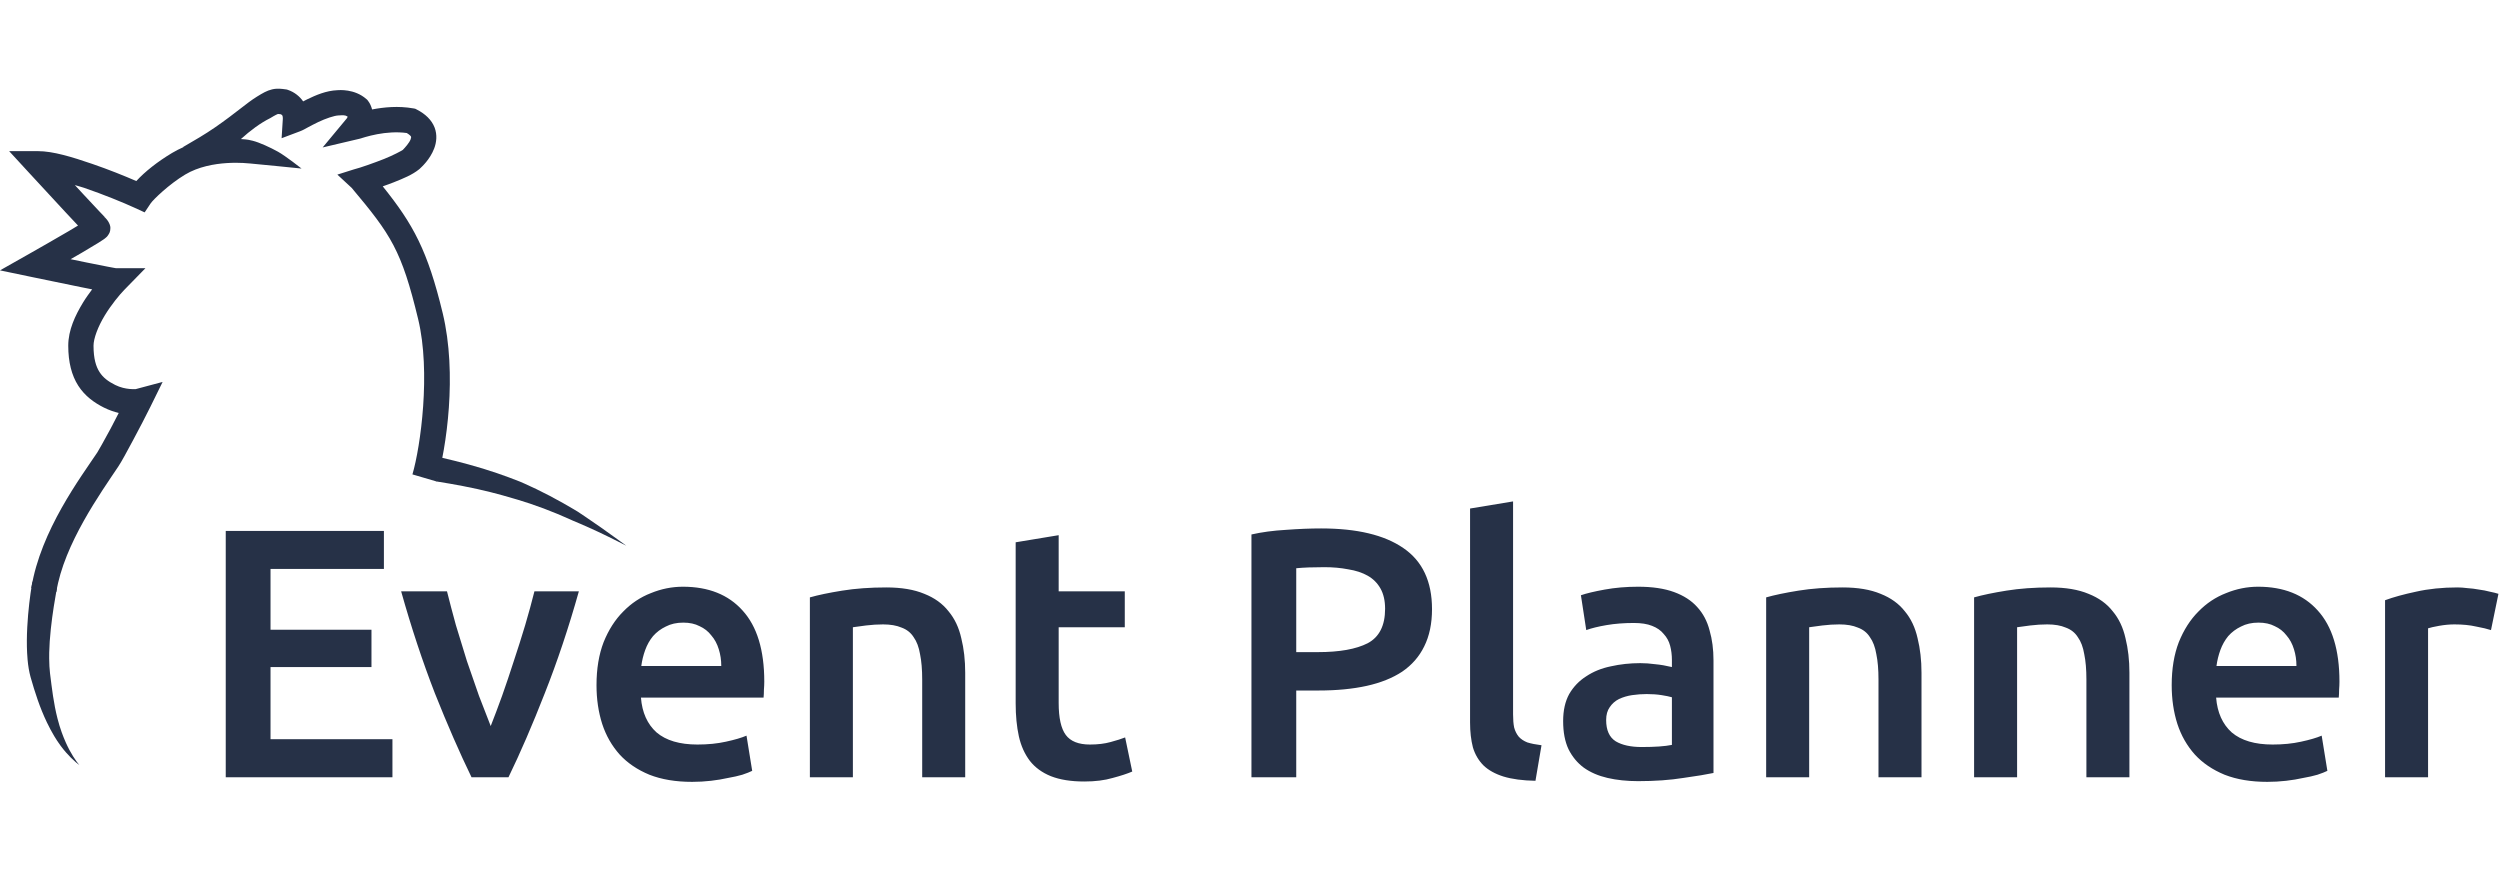
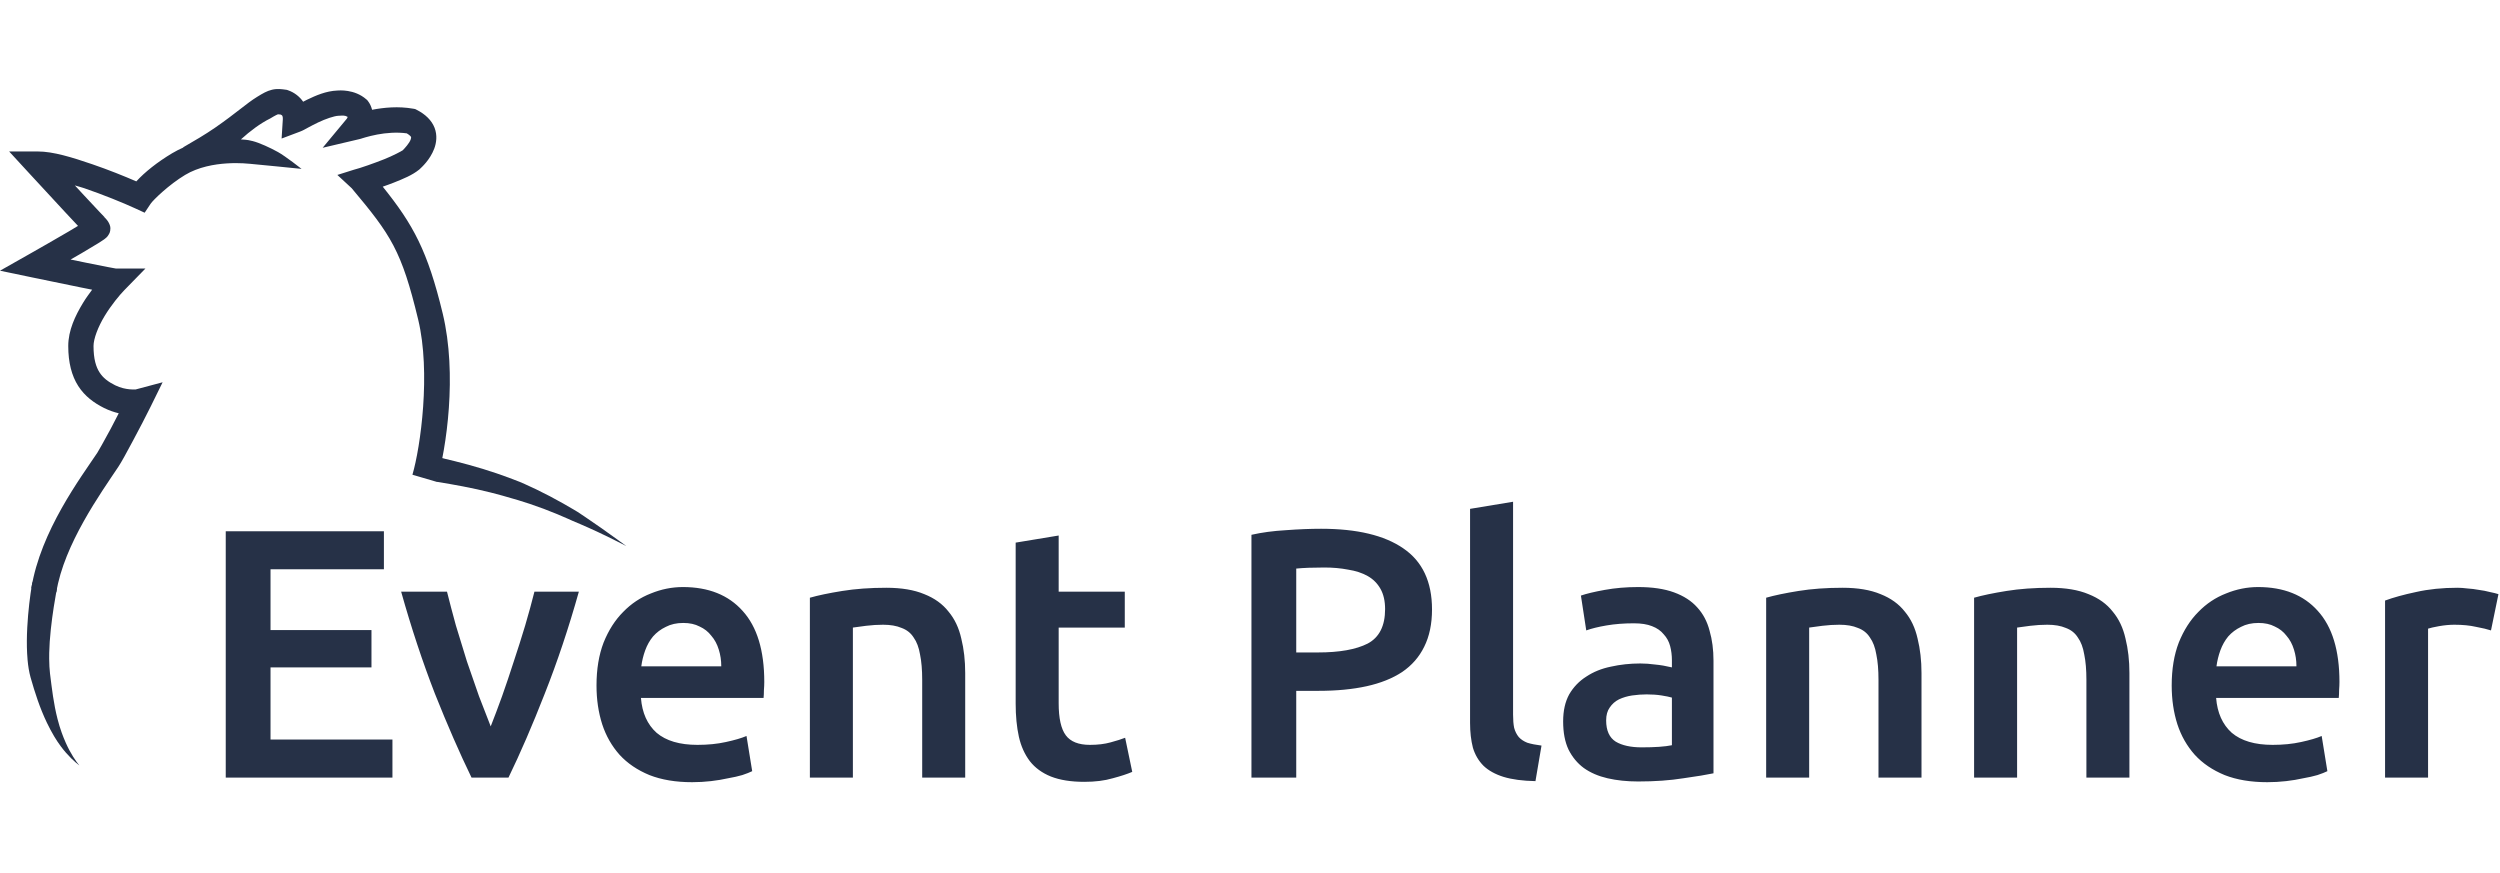
- <svg xmlns="http://www.w3.org/2000/svg" width="350" height="122" viewBox="0 0 1484 412" fill="none">
+ <svg xmlns="http://www.w3.org/2000/svg" width="215" height="75" viewBox="0 0 1484 412" fill="none">
  <path d="M165.805 0.012C164.459 -0.036 163.014 0.051 161.465 0.426C158.367 1.177 155.996 2.589 152.586 4.688C146.244 8.591 140.439 14.123 127.746 22.91L127.742 22.913L127.738 22.915C121.798 27.038 115.375 30.755 108.758 34.586L108.834 34.717C106.625 35.71 104.399 36.8 102.158 38.145C93.428 43.383 85.985 49.285 80.914 54.832C73.562 51.65 64.48 47.981 54.789 44.662C42.805 40.558 31.52 37.077 22.516 37.077H5.426L16.996 49.655C22.754 55.913 31.433 65.318 38.787 73.223C41.692 76.346 44.071 78.878 46.307 81.252C44.497 82.34 42.99 83.268 40.772 84.569C33.063 89.089 23.628 94.481 17.322 98.049L0 107.85L19.482 111.918C27.079 113.505 38.561 115.881 48.365 117.866C50.796 118.357 52.556 118.697 54.697 119.123C52.876 121.591 51.03 124.074 49.291 126.942C44.655 134.588 40.516 143.247 40.516 152.576C40.516 162.326 42.531 170.185 46.449 176.307C50.367 182.429 55.947 186.426 61.662 189.284C64.841 190.873 67.73 191.81 70.478 192.492C68.782 195.751 67.414 198.507 65.666 201.768C61.991 208.623 58.216 215.255 57.775 215.916C48.054 230.499 24.077 262.33 18.611 296.387L33.422 298.764C38.001 270.235 59.978 239.654 70.256 224.237C72.174 221.36 75.151 215.824 78.887 208.856C82.622 201.887 86.666 194.131 89.246 188.885L96.529 174.075L80.582 178.33C80.85 178.259 74.657 179.01 68.371 175.867C64.087 173.725 61.166 171.474 59.084 168.221C57.002 164.968 55.516 160.326 55.516 152.576C55.516 148.252 58.212 141.16 62.117 134.719C66.022 128.279 70.946 122.323 73.883 119.315L86.318 106.576H68.932C68.718 106.544 68.382 106.489 67.934 106.41C66.985 106.244 65.618 105.99 63.969 105.672C60.67 105.038 56.219 104.149 51.342 103.162C48.145 102.515 45.272 101.91 41.904 101.219C44.188 99.898 46.224 98.76 48.359 97.508C52.272 95.214 55.764 93.132 58.32 91.539C59.599 90.743 60.62 90.089 61.49 89.477C61.925 89.171 62.28 88.936 62.9 88.375C63.211 88.095 63.579 87.909 64.381 86.623C64.782 85.981 65.532 85 65.535 82.614C65.538 80.227 63.27 76.817 61.371 75.868C63.233 76.798 62.755 76.77 62.832 76.838C62.909 76.906 62.877 76.879 62.816 76.821C62.695 76.704 62.431 76.44 62.092 76.094C61.414 75.401 60.412 74.357 59.193 73.071C56.756 70.498 53.43 66.941 49.77 63.006C47.969 61.071 46.326 59.275 44.426 57.225C46.324 57.813 48.015 58.198 49.93 58.854C61.352 62.765 73.113 67.567 80.045 70.754L85.865 73.43L89.42 68.1C90.872 65.922 100.264 56.775 109.875 51.008C125.651 41.543 147.663 44.392 148.5 44.41C149.337 44.429 179 47.41 179 47.41C179 47.41 169.549 39.938 164.998 37.41C160.447 34.883 154 31.91 150 30.91C146 29.91 145.143 30.123 143 29.91C148.5 24.91 154.5 20.41 160.447 17.463C163.537 15.562 164.868 15.036 164.998 15.004C165.082 14.984 165.958 15.093 166.617 15.168C167.313 15.478 167.494 15.7 167.625 15.961C167.791 16.291 167.938 17.075 167.891 17.828L167.164 29.403L178.018 25.317C179.989 24.574 180.993 23.907 182.758 22.963C184.523 22.019 186.611 20.91 188.824 19.85C193.252 17.729 198.396 15.991 200.881 15.887C203.467 15.779 204.678 15.531 206.303 16.514C206.289 16.794 206.316 17.094 205.852 17.653L191.529 34.883L213.338 29.746C214.512 29.47 214.384 29.448 214.934 29.278C215.483 29.107 216.196 28.89 217.068 28.643C218.813 28.148 221.189 27.538 223.943 27.016C229.099 26.039 235.557 25.488 241.473 26.325C243.256 27.404 243.883 28.209 243.969 28.432C244.071 28.696 244.142 29.017 243.73 30.106C242.961 32.142 240.497 34.923 239.1 36.346C238.268 36.931 233.322 39.59 228.074 41.68C222.662 43.836 213.845 46.989 210 47.932L200.254 51.008L208.771 58.897C232.127 86.724 238.351 95.856 248.225 136.832C255.792 168.235 249.678 212.416 244.82 228.963L259.213 233.188C265.021 213.401 271.485 169.334 262.807 133.319C253.835 96.087 245.325 80.53 227.193 57.971C229.339 57.215 231.497 56.463 233.625 55.615C239.601 53.235 244.666 51.16 248.701 47.932L249.004 47.69L249.281 47.418C250.178 46.534 255.201 42.187 257.762 35.407C259.042 32.016 259.683 27.493 257.965 23.035C256.246 18.578 252.455 14.949 247.41 12.389L246.422 11.887L245.332 11.692C236.376 10.095 227.762 11.025 221.15 12.278C221.041 12.299 220.988 12.321 220.879 12.342C220.379 10.469 219.621 8.692 218.439 7.176L218.002 6.617L217.469 6.149C210.358 -0.089 201.03 0.868 200.254 0.901C193.506 1.183 187.486 3.858 182.342 6.323C181.417 6.766 180.792 7.12 179.949 7.549C177.977 4.665 174.878 2.077 170.945 0.733L170.264 0.5L169.549 0.401C168.398 0.241 167.15 0.06 165.805 0.012Z" fill="#263147" />
  <path d="M260.382 226.041L259 233.132C259 233.132 262.301 233.642 266.97 234.454C271.839 235.3 277.398 236.344 283.22 237.618C294.432 240.073 304.771 243.252 304.771 243.252C304.771 243.252 309.02 244.436 314.498 246.266C319.988 248.1 325.408 250.14 330.888 252.418C335.96 254.527 339.865 256.335 339.865 256.335C339.865 256.335 347.148 259.327 355.12 263.07C362.966 266.753 371.764 271.3 371.764 271.3C371.764 271.3 363.839 265.477 356.755 260.496C349.567 255.441 342.912 251.064 342.912 251.064C342.912 251.064 339.191 248.792 334.305 246.032C329.027 243.051 323.743 240.267 318.333 237.663C312.929 235.061 308.678 233.268 308.678 233.268C308.678 233.268 298.172 229.019 286.691 225.524C280.728 223.708 275.078 222.193 270.113 220.948C265.363 219.757 262.017 219 262.017 219L260.382 226.041Z" fill="#263147" />
  <path d="M26.732 291.196C25.841 291.192 22.192 291.197 20.921 291.519C19.562 291.863 19.15 292.811 18.896 294.556C17.925 300.376 16.692 309.769 16.182 319.584C15.897 325.053 15.859 330.198 16.093 334.898C16.163 336.307 16.257 337.652 16.372 338.935C16.702 342.623 17.28 346.117 18.148 349.282C20.738 358.375 23.581 367.284 27.863 376.22C29.244 379.101 30.67 381.76 32.14 384.236C33.319 386.223 34.596 388.154 35.96 390.002C40.346 395.942 44.514 399.5 47.118 401.558C44.979 398.942 41.958 394.605 39.078 388.17C38.184 386.173 37.378 384.148 36.635 382.095C35.712 379.546 34.883 376.824 34.14 373.918C31.813 364.815 30.849 356.261 29.677 346.929C29.385 344.395 29.23 341.501 29.193 338.254C29.18 337.133 29.186 335.945 29.213 334.687C29.305 330.475 29.628 325.786 30.172 320.678C31.164 311.344 32.648 302.791 33.654 297.086C34.166 294.357 33.779 292.704 32.508 292.023C31.141 291.29 27.758 291.201 26.732 291.196H26.732Z" fill="#263147" />
  <path d="M134 408.728V262.512H227.89V285.088H160.585V321.167H220.506V343.321H160.585V386.152H232.954V408.728H134ZM279.894 408.728C272.862 394.24 265.617 377.642 258.162 358.934C250.848 340.086 244.167 319.901 238.118 298.38H265.336C266.883 304.569 268.642 311.251 270.611 318.424C272.72 325.457 274.901 332.561 277.151 339.734C279.542 346.767 281.934 353.66 284.324 360.411C286.856 367.022 289.177 373 291.287 378.345C293.397 373 295.648 367.022 298.039 360.411C300.43 353.66 302.751 346.767 305.001 339.734C307.393 332.561 309.643 325.457 311.753 318.424C313.863 311.251 315.692 304.569 317.239 298.38H343.612C337.565 319.901 330.813 340.086 323.357 358.934C316.044 377.642 308.87 394.24 301.837 408.728H279.894ZM354.088 354.082C354.088 344.376 355.494 335.866 358.308 328.552C361.262 321.238 365.131 315.189 369.913 310.407C374.695 305.484 380.18 301.827 386.37 299.435C392.559 296.903 398.889 295.637 405.359 295.637C420.55 295.637 432.365 300.35 440.805 309.774C449.385 319.198 453.675 333.264 453.675 351.972C453.675 353.378 453.605 354.996 453.464 356.824C453.464 358.512 453.394 360.06 453.253 361.466H380.462C381.166 370.328 384.26 377.22 389.746 382.143C395.371 386.925 403.46 389.317 414.009 389.317C420.199 389.317 425.825 388.755 430.888 387.629C436.092 386.503 440.172 385.308 443.126 384.042L446.502 404.93C445.096 405.634 443.126 406.407 440.594 407.251C438.202 407.955 435.39 408.588 432.154 409.15C429.06 409.854 425.685 410.416 422.027 410.838C418.369 411.26 414.642 411.471 410.845 411.471C401.139 411.471 392.699 410.065 385.526 407.251C378.352 404.297 372.444 400.288 367.803 395.225C363.161 390.021 359.714 383.971 357.464 377.079C355.214 370.046 354.088 362.381 354.088 354.082ZM428.146 342.688C428.146 339.172 427.653 335.866 426.669 332.772C425.685 329.536 424.208 326.794 422.238 324.543C420.41 322.152 418.089 320.323 415.275 319.057C412.603 317.651 409.368 316.947 405.57 316.947C401.632 316.947 398.185 317.721 395.231 319.268C392.277 320.675 389.746 322.574 387.636 324.965C385.666 327.356 384.12 330.099 382.994 333.194C381.868 336.288 381.095 339.453 380.673 342.688H428.146ZM480.743 301.967C485.667 300.561 492.066 299.224 499.943 297.958C507.821 296.692 516.54 296.059 526.106 296.059C535.108 296.059 542.634 297.325 548.682 299.857C554.73 302.249 559.513 305.695 563.029 310.196C566.687 314.556 569.218 319.901 570.625 326.231C572.172 332.42 572.945 339.242 572.945 346.697V408.728H547.416V350.706C547.416 344.798 546.994 339.805 546.15 335.725C545.446 331.506 544.18 328.13 542.352 325.598C540.664 322.925 538.272 321.027 535.178 319.901C532.225 318.635 528.567 318.002 524.207 318.002C520.971 318.002 517.595 318.213 514.079 318.635C510.563 319.057 507.961 319.409 506.273 319.69V408.728H480.743V301.967ZM602.898 269.264L628.427 265.044V298.38H667.671V319.69H628.427V364.631C628.427 373.493 629.833 379.822 632.647 383.62C635.461 387.418 640.243 389.317 646.994 389.317C651.636 389.317 655.716 388.824 659.232 387.84C662.889 386.856 665.772 385.941 667.882 385.097L672.102 405.352C669.148 406.618 665.28 407.884 660.498 409.15C655.716 410.556 650.088 411.26 643.619 411.26C635.741 411.26 629.131 410.205 623.786 408.095C618.582 405.985 614.431 402.96 611.337 399.022C608.243 394.943 606.062 390.09 604.797 384.464C603.531 378.697 602.898 372.156 602.898 364.842V269.264ZM784.215 261.035C805.454 261.035 821.701 264.903 832.954 272.64C844.347 280.376 850.044 292.473 850.044 308.93C850.044 317.51 848.496 324.895 845.402 331.084C842.448 337.132 838.087 342.126 832.321 346.064C826.553 349.862 819.52 352.675 811.222 354.504C802.923 356.332 793.428 357.246 782.738 357.246H769.446V408.728H742.861V264.622C749.049 263.215 755.872 262.301 763.327 261.879C770.923 261.317 777.886 261.035 784.215 261.035ZM786.114 284.033C779.363 284.033 773.806 284.244 769.446 284.666V334.46H782.316C795.116 334.46 804.962 332.701 811.855 329.185C818.747 325.528 822.193 318.706 822.193 308.719C822.193 303.936 821.279 299.928 819.451 296.692C817.621 293.457 815.089 290.925 811.855 289.097C808.619 287.268 804.751 286.002 800.25 285.299C795.889 284.455 791.178 284.033 786.114 284.033ZM911.452 410.838C903.856 410.698 897.526 409.854 892.463 408.306C887.539 406.758 883.601 404.579 880.647 401.765C877.693 398.811 875.583 395.224 874.318 391.005C873.192 386.645 872.63 381.721 872.63 376.235V249.22L898.159 245V371.383C898.159 374.477 898.37 377.079 898.792 379.189C899.354 381.299 900.269 383.128 901.535 384.675C902.801 386.081 904.489 387.207 906.599 388.051C908.849 388.755 911.663 389.317 915.038 389.739L911.452 410.838ZM974.511 390.794C982.388 390.794 988.366 390.372 992.445 389.528V361.255C991.039 360.833 988.999 360.411 986.326 359.989C983.654 359.567 980.701 359.356 977.465 359.356C974.651 359.356 971.768 359.567 968.814 359.989C966.001 360.411 963.399 361.185 961.008 362.31C958.758 363.435 956.928 365.053 955.522 367.163C954.116 369.132 953.412 371.664 953.412 374.759C953.412 380.807 955.311 385.026 959.109 387.418C962.907 389.668 968.041 390.794 974.511 390.794ZM972.401 295.637C980.841 295.637 987.944 296.692 993.711 298.802C999.479 300.912 1004.05 303.866 1007.43 307.664C1010.94 311.462 1013.4 316.103 1014.81 321.589C1016.36 326.934 1017.13 332.842 1017.13 339.312V406.196C1013.19 407.04 1007.21 408.024 999.197 409.15C991.319 410.416 982.388 411.049 972.401 411.049C965.79 411.049 959.742 410.416 954.256 409.15C948.77 407.884 944.058 405.845 940.12 403.031C936.322 400.217 933.297 396.561 931.047 392.06C928.937 387.558 927.882 382.003 927.882 375.391C927.882 369.062 929.078 363.717 931.469 359.356C934.001 354.996 937.377 351.479 941.597 348.807C945.817 345.994 950.669 344.024 956.155 342.899C961.781 341.633 967.619 341 973.667 341C976.481 341 979.435 341.211 982.529 341.633C985.623 341.915 988.929 342.477 992.445 343.321V339.101C992.445 336.147 992.094 333.334 991.39 330.662C990.686 327.989 989.421 325.668 987.592 323.699C985.904 321.589 983.584 319.972 980.63 318.846C977.816 317.721 974.229 317.158 969.869 317.158C963.962 317.158 958.547 317.58 953.623 318.424C948.7 319.268 944.691 320.253 941.597 321.378L938.432 300.701C941.667 299.576 946.379 298.451 952.568 297.325C958.758 296.2 965.368 295.637 972.401 295.637ZM1048.39 301.967C1053.32 300.561 1059.72 299.224 1067.59 297.958C1075.47 296.692 1084.19 296.059 1093.76 296.059C1102.76 296.059 1110.29 297.325 1116.33 299.857C1122.38 302.249 1127.16 305.695 1130.68 310.196C1134.34 314.556 1136.87 319.901 1138.28 326.231C1139.82 332.42 1140.6 339.242 1140.6 346.697V408.728H1115.07V350.706C1115.07 344.798 1114.65 339.805 1113.8 335.725C1113.1 331.506 1111.83 328.13 1110 325.598C1108.32 322.925 1105.93 321.027 1102.83 319.901C1099.88 318.635 1096.22 318.002 1091.86 318.002C1088.62 318.002 1085.25 318.213 1081.73 318.635C1078.22 319.057 1075.61 319.409 1073.92 319.69V408.728H1048.39V301.967ZM1171.82 301.967C1176.74 300.561 1183.14 299.224 1191.02 297.958C1198.89 296.692 1207.61 296.059 1217.18 296.059C1226.18 296.059 1233.71 297.325 1239.75 299.857C1245.8 302.249 1250.59 305.695 1254.1 310.196C1257.76 314.556 1260.29 319.901 1261.7 326.231C1263.24 332.42 1264.02 339.242 1264.02 346.697V408.728H1238.49V350.706C1238.49 344.798 1238.07 339.805 1237.22 335.725C1236.52 331.506 1235.25 328.13 1233.42 325.598C1231.74 322.925 1229.35 321.027 1226.25 319.901C1223.3 318.635 1219.64 318.002 1215.28 318.002C1212.04 318.002 1208.67 318.213 1205.15 318.635C1201.64 319.057 1199.03 319.409 1197.35 319.69V408.728H1171.82V301.967ZM1289.12 354.082C1289.12 344.376 1290.52 335.866 1293.34 328.552C1296.29 321.238 1300.16 315.189 1304.94 310.407C1309.72 305.484 1315.21 301.827 1321.4 299.435C1327.59 296.903 1333.92 295.637 1340.39 295.637C1355.58 295.637 1367.39 300.35 1375.83 309.774C1384.41 319.198 1388.7 333.264 1388.7 351.972C1388.7 353.378 1388.63 354.996 1388.49 356.824C1388.49 358.512 1388.42 360.06 1388.28 361.466H1315.49C1316.19 370.328 1319.29 377.22 1324.77 382.143C1330.4 386.925 1338.49 389.317 1349.04 389.317C1355.23 389.317 1360.85 388.755 1365.92 387.629C1371.12 386.503 1375.2 385.308 1378.15 384.042L1381.53 404.93C1380.12 405.634 1378.15 406.407 1375.62 407.251C1373.23 407.955 1370.42 408.588 1367.18 409.15C1364.09 409.854 1360.71 410.416 1357.06 410.838C1353.4 411.26 1349.67 411.471 1345.87 411.471C1336.17 411.471 1327.73 410.065 1320.55 407.251C1313.38 404.297 1307.47 400.288 1302.83 395.225C1298.19 390.021 1294.74 383.971 1292.49 377.079C1290.24 370.046 1289.12 362.381 1289.12 354.082ZM1363.17 342.688C1363.17 339.172 1362.68 335.866 1361.7 332.772C1360.71 329.536 1359.24 326.794 1357.27 324.543C1355.44 322.152 1353.12 320.323 1350.3 319.057C1347.63 317.651 1344.4 316.947 1340.6 316.947C1336.66 316.947 1333.21 317.721 1330.26 319.268C1327.31 320.675 1324.77 322.574 1322.66 324.965C1320.7 327.356 1319.15 330.099 1318.02 333.194C1316.9 336.288 1316.12 339.453 1315.7 342.688H1363.17ZM1478.65 321.378C1476.54 320.675 1473.58 319.972 1469.79 319.268C1466.13 318.424 1461.84 318.002 1456.91 318.002C1454.1 318.002 1451.08 318.284 1447.84 318.846C1444.75 319.409 1442.57 319.901 1441.3 320.323V408.728H1415.77V303.655C1420.7 301.827 1426.81 300.139 1434.13 298.591C1441.58 296.903 1449.81 296.059 1458.81 296.059C1460.5 296.059 1462.47 296.2 1464.72 296.481C1466.97 296.622 1469.22 296.903 1471.47 297.325C1473.72 297.607 1475.9 298.029 1478.01 298.591C1480.12 299.013 1481.81 299.435 1483.08 299.857L1478.65 321.378Z" fill="#263147" />
</svg>
